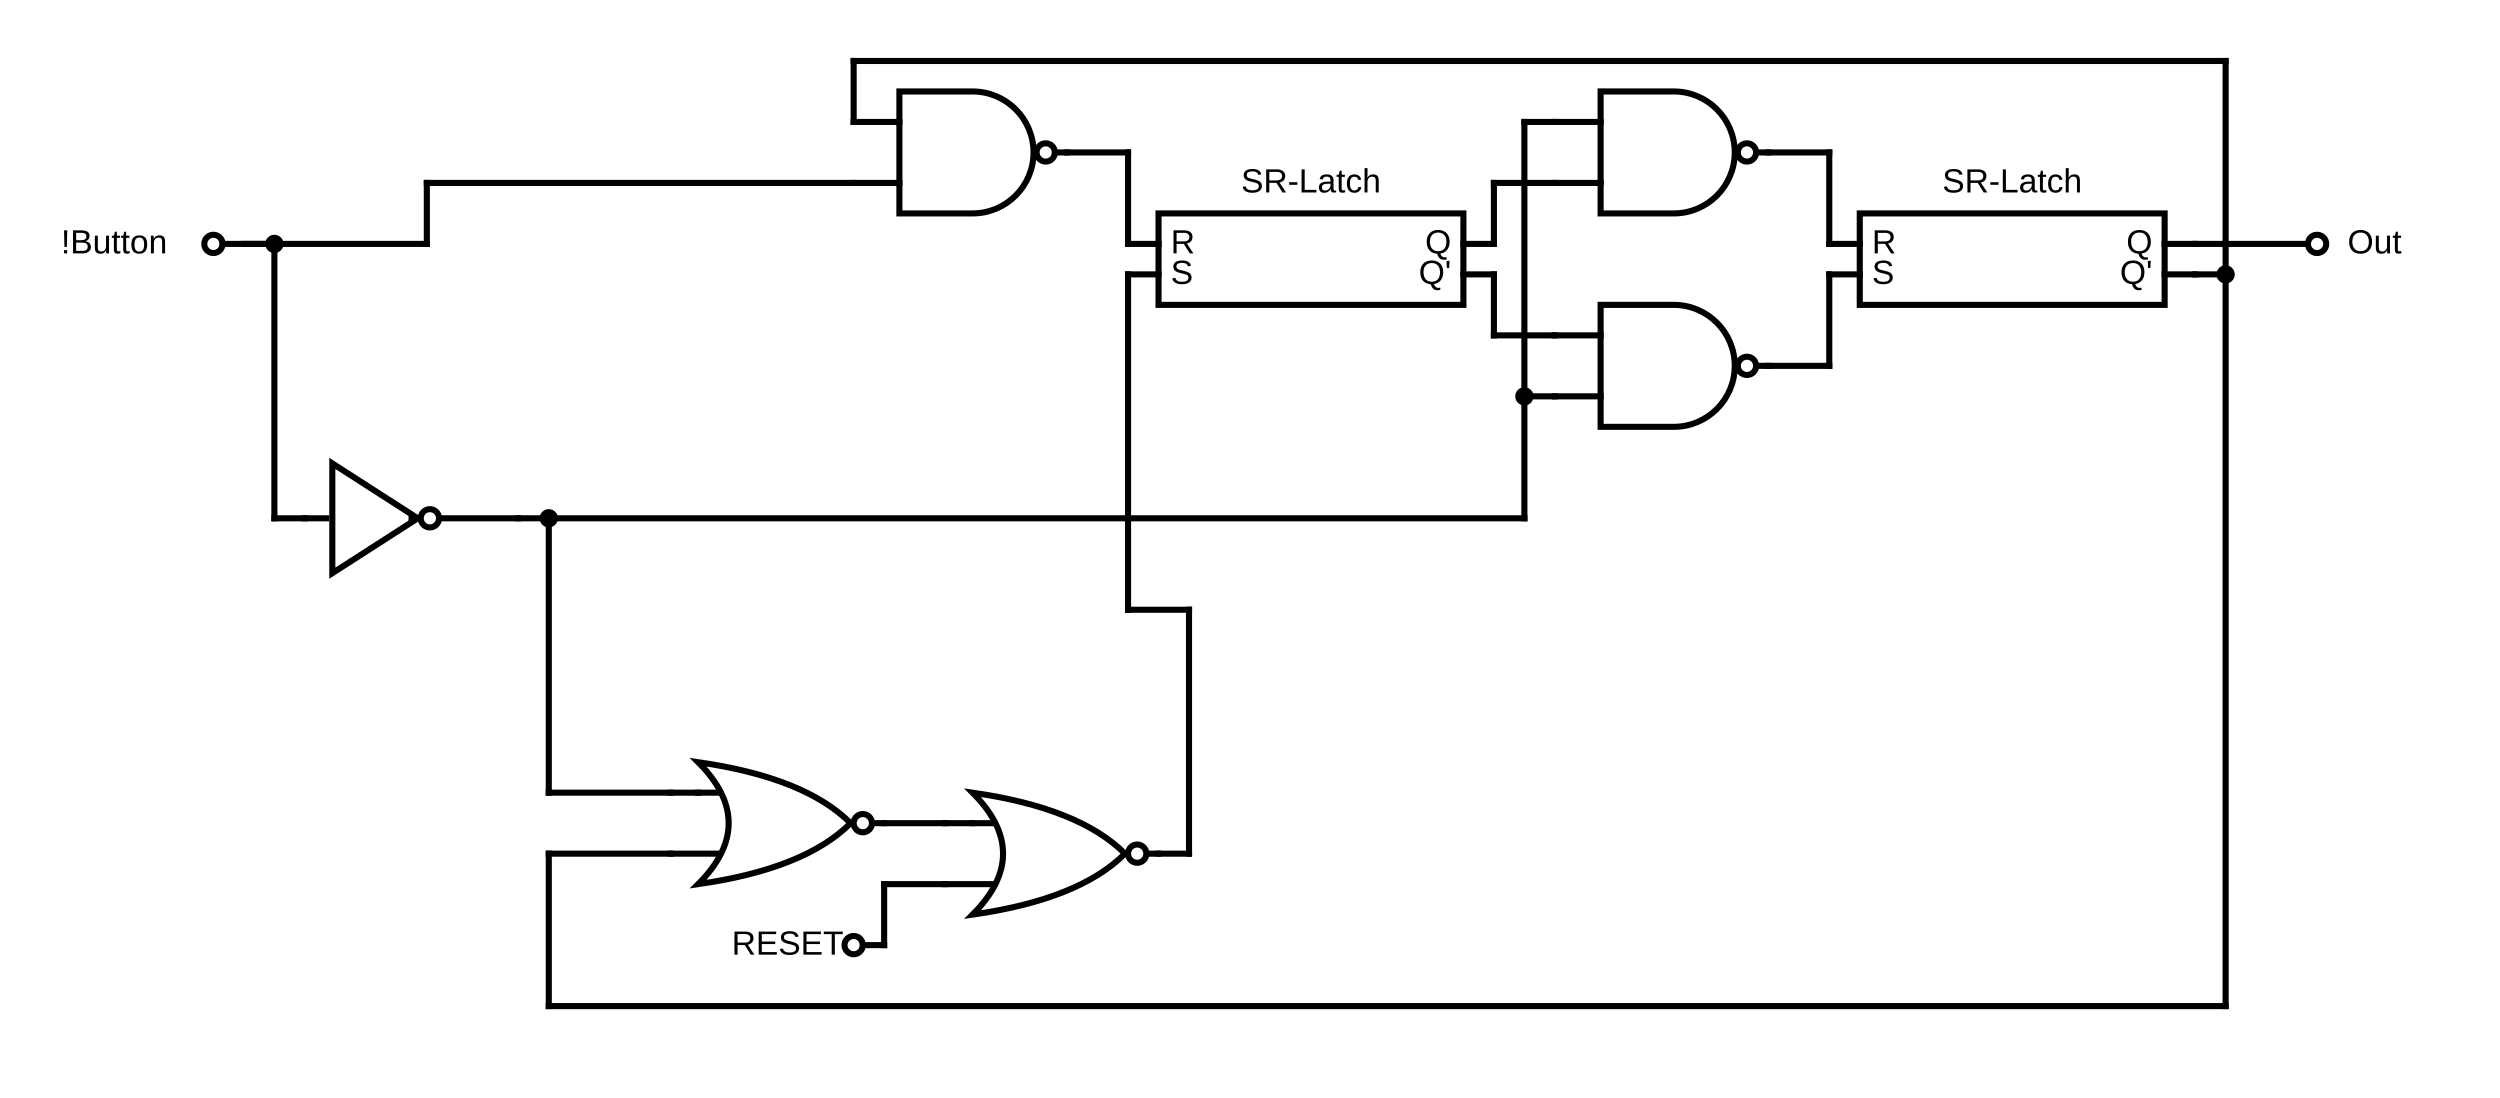
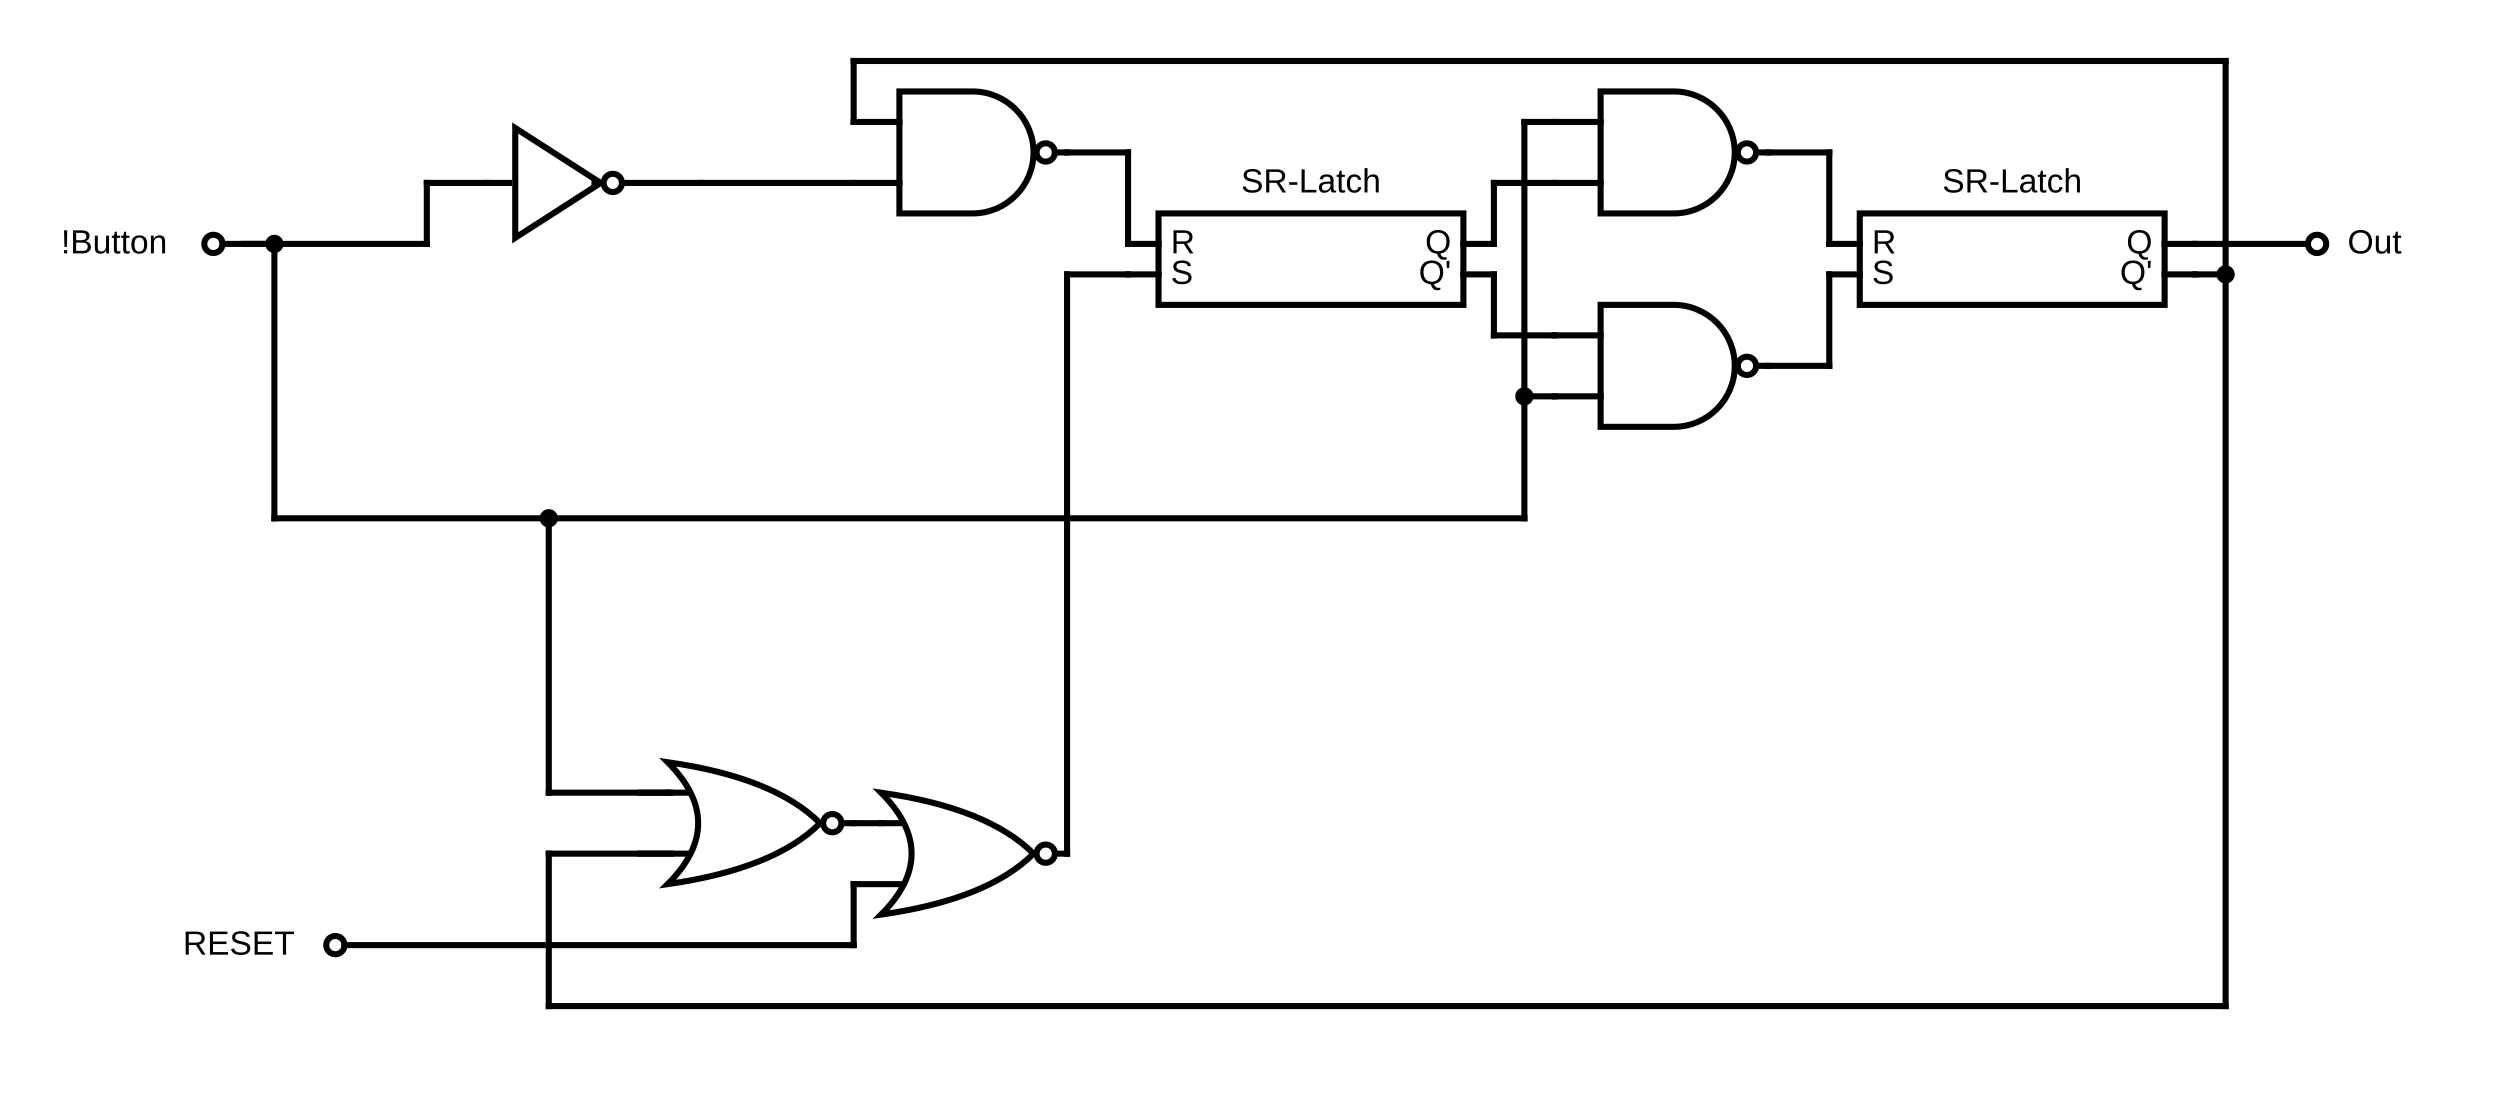
<svg xmlns="http://www.w3.org/2000/svg" version="1.1" width="820" height="360">
-   <line x1="370" y1="200" x2="390" y2="200" style="stroke:rgb(0, 0, 0);stroke-linecap:square;stroke-width:2" />
-   <line x1="390" y1="200" x2="390" y2="280" style="stroke:rgb(0, 0, 0);stroke-linecap:square;stroke-width:2" />
-   <line x1="380" y1="280" x2="390" y2="280" style="stroke:rgb(0, 0, 0);stroke-linecap:square;stroke-width:2" />
-   <line x1="290" y1="290" x2="310" y2="290" style="stroke:rgb(0, 0, 0);stroke-linecap:square;stroke-width:2" />
-   <line x1="290" y1="290" x2="290" y2="310" style="stroke:rgb(0, 0, 0);stroke-linecap:square;stroke-width:2" />
-   <line x1="290" y1="270" x2="310" y2="270" style="stroke:rgb(0, 0, 0);stroke-linecap:square;stroke-width:2" />
-   <line x1="310" y1="270" x2="325" y2="270" style="stroke:rgb(0, 0, 0);stroke-linecap:square;stroke-width:2" />
-   <line x1="310" y1="290" x2="325" y2="290" style="stroke:rgb(0, 0, 0);stroke-linecap:square;stroke-width:2" />
-   <path d="M 319,270 M 319,260 Q 339,280 319,300 Q 354,295 369,280 Q 354,265 319,260 Z M 370,280 A 2,2 0 0 1 376,280 A 2,2 0 0 1 370,280 Z" style="fill-opacity:0;fill:rgb(0, 0, 0);stroke:rgb(0, 0, 0);stroke-linecap:square;stroke-width:2" />
-   <line x1="377" y1="280" x2="380" y2="280" style="stroke:rgb(0, 0, 0);stroke-linecap:square;stroke-width:2" />
+   <line x1="350" y1="90" x2="370" y2="90" style="stroke:rgb(0, 0, 0);stroke-linecap:square;stroke-width:2" />
+   <line x1="350" y1="90" x2="350" y2="280" style="stroke:rgb(0, 0, 0);stroke-linecap:square;stroke-width:2" />
+   <line x1="280" y1="290" x2="280" y2="310" style="stroke:rgb(0, 0, 0);stroke-linecap:square;stroke-width:2" />
+   <line x1="230" y1="60" x2="280" y2="60" style="stroke:rgb(0, 0, 0);stroke-linecap:square;stroke-width:2" />
+   <line x1="160" y1="60" x2="167" y2="60" style="stroke:rgb(0, 0, 0);stroke-linecap:square;stroke-width:2" />
+   <path d="M 169,50 M 169,60 L 169,78 L 197,60 L 169,42 L 169,60 Z" style="fill-opacity:0;fill:rgb(0, 0, 0);stroke:rgb(0, 0, 0);stroke-linecap:square;stroke-width:2" />
+   <path d="M 195,60 M 198,60 A 2,2 -5 0 1 204,60 A 2,2 -5 0 1 198,60 Z" style="fill-opacity:0;fill:rgb(0, 0, 0);stroke:rgb(0, 0, 0);stroke-linecap:square;stroke-width:2" />
+   <line x1="205" y1="60" x2="230" y2="60" style="stroke:rgb(0, 0, 0);stroke-linecap:square;stroke-width:2" />
+   <line x1="280" y1="270" x2="295" y2="270" style="stroke:rgb(0, 0, 0);stroke-linecap:square;stroke-width:2" />
+   <line x1="280" y1="290" x2="295" y2="290" style="stroke:rgb(0, 0, 0);stroke-linecap:square;stroke-width:2" />
+   <path d="M 289,270 M 289,260 Q 309,280 289,300 Q 324,295 339,280 Q 324,265 289,260 Z M 340,280 A 2,2 0 0 1 346,280 A 2,2 0 0 1 340,280 Z" style="fill-opacity:0;fill:rgb(0, 0, 0);stroke:rgb(0, 0, 0);stroke-linecap:square;stroke-width:2" />
+   <line x1="347" y1="280" x2="350" y2="280" style="stroke:rgb(0, 0, 0);stroke-linecap:square;stroke-width:2" />
  <line x1="180" y1="280" x2="220" y2="280" style="stroke:rgb(0, 0, 0);stroke-linecap:square;stroke-width:2" />
  <line x1="180" y1="280" x2="180" y2="330" style="stroke:rgb(0, 0, 0);stroke-linecap:square;stroke-width:2" />
  <line x1="180" y1="260" x2="220" y2="260" style="stroke:rgb(0, 0, 0);stroke-linecap:square;stroke-width:2" />
-   <line x1="220" y1="260" x2="235" y2="260" style="stroke:rgb(0, 0, 0);stroke-linecap:square;stroke-width:2" />
-   <line x1="220" y1="280" x2="235" y2="280" style="stroke:rgb(0, 0, 0);stroke-linecap:square;stroke-width:2" />
-   <path d="M 229,260 M 229,250 Q 249,270 229,290 Q 264,285 279,270 Q 264,255 229,250 Z M 280,270 A 2,2 0 0 1 286,270 A 2,2 0 0 1 280,270 Z" style="fill-opacity:0;fill:rgb(0, 0, 0);stroke:rgb(0, 0, 0);stroke-linecap:square;stroke-width:2" />
-   <line x1="287" y1="270" x2="290" y2="270" style="stroke:rgb(0, 0, 0);stroke-linecap:square;stroke-width:2" />
+   <line x1="210" y1="260" x2="225" y2="260" style="stroke:rgb(0, 0, 0);stroke-linecap:square;stroke-width:2" />
+   <line x1="210" y1="280" x2="225" y2="280" style="stroke:rgb(0, 0, 0);stroke-linecap:square;stroke-width:2" />
+   <path d="M 219,260 M 219,250 Q 239,270 219,290 Q 254,285 269,270 Q 254,255 219,250 Z M 270,270 A 2,2 0 0 1 276,270 A 2,2 0 0 1 270,270 Z" style="fill-opacity:0;fill:rgb(0, 0, 0);stroke:rgb(0, 0, 0);stroke-linecap:square;stroke-width:2" />
+   <line x1="277" y1="270" x2="280" y2="270" style="stroke:rgb(0, 0, 0);stroke-linecap:square;stroke-width:2" />
  <line x1="180" y1="330" x2="730" y2="330" style="stroke:rgb(0, 0, 0);stroke-linecap:square;stroke-width:2" />
  <line x1="730" y1="90" x2="730" y2="330" style="stroke:rgb(0, 0, 0);stroke-linecap:square;stroke-width:2" />
  <line x1="180" y1="170" x2="180" y2="260" style="stroke:rgb(0, 0, 0);stroke-linecap:square;stroke-width:2" />
  <line x1="280" y1="20" x2="280" y2="40" style="stroke:rgb(0, 0, 0);stroke-linecap:square;stroke-width:2" />
-   <line x1="140" y1="60" x2="280" y2="60" style="stroke:rgb(0, 0, 0);stroke-linecap:square;stroke-width:2" />
-   <text x="240" y="310" style="font-family:Arial;font-size:11px;text-anchor:start" dominant-baseline="middle" transform="rotate(0, 240, 310)">RESET</text>
-   <text x="272" y="310" style="font-family:Arial;font-size:12px;text-anchor:end" dominant-baseline="middle" transform="rotate(0, 272, 310)" />
-   <line x1="283" y1="310" x2="290" y2="310" style="stroke:rgb(0, 0, 0);stroke-linecap:square;stroke-width:2" />
-   <ellipse cx="280" cy="310" rx="3" ry="3" style="fill-opacity:0;fill:rgb(0, 0, 0);stroke:rgb(0, 0, 0);stroke-width:2" />
-   <line x1="170" y1="170" x2="500" y2="170" style="stroke:rgb(0, 0, 0);stroke-linecap:square;stroke-width:2" />
+   <line x1="140" y1="60" x2="160" y2="60" style="stroke:rgb(0, 0, 0);stroke-linecap:square;stroke-width:2" />
+   <text x="60" y="310" style="font-family:Arial;font-size:11px;text-anchor:start" dominant-baseline="middle" transform="rotate(0, 60, 310)">RESET</text>
+   <text x="102" y="310" style="font-family:Arial;font-size:12px;text-anchor:end" dominant-baseline="middle" transform="rotate(0, 102, 310)" />
+   <line x1="113" y1="310" x2="280" y2="310" style="stroke:rgb(0, 0, 0);stroke-linecap:square;stroke-width:2" />
+   <ellipse cx="110" cy="310" rx="3" ry="3" style="fill-opacity:0;fill:rgb(0, 0, 0);stroke:rgb(0, 0, 0);stroke-width:2" />
+   <line x1="90" y1="170" x2="500" y2="170" style="stroke:rgb(0, 0, 0);stroke-linecap:square;stroke-width:2" />
  <line x1="500" y1="130" x2="510" y2="130" style="stroke:rgb(0, 0, 0);stroke-linecap:square;stroke-width:2" />
  <line x1="500" y1="40" x2="500" y2="170" style="stroke:rgb(0, 0, 0);stroke-linecap:square;stroke-width:2" />
  <line x1="500" y1="40" x2="510" y2="40" style="stroke:rgb(0, 0, 0);stroke-linecap:square;stroke-width:2" />
  <line x1="490" y1="60" x2="510" y2="60" style="stroke:rgb(0, 0, 0);stroke-linecap:square;stroke-width:2" />
  <line x1="490" y1="60" x2="490" y2="80" style="stroke:rgb(0, 0, 0);stroke-linecap:square;stroke-width:2" />
  <line x1="490" y1="110" x2="510" y2="110" style="stroke:rgb(0, 0, 0);stroke-linecap:square;stroke-width:2" />
  <line x1="490" y1="90" x2="490" y2="110" style="stroke:rgb(0, 0, 0);stroke-linecap:square;stroke-width:2" />
  <line x1="730" y1="20" x2="730" y2="90" style="stroke:rgb(0, 0, 0);stroke-linecap:square;stroke-width:2" />
  <line x1="720" y1="90" x2="730" y2="90" style="stroke:rgb(0, 0, 0);stroke-linecap:square;stroke-width:2" />
  <line x1="280" y1="20" x2="730" y2="20" style="stroke:rgb(0, 0, 0);stroke-linecap:square;stroke-width:2" />
  <line x1="140" y1="60" x2="140" y2="80" style="stroke:rgb(0, 0, 0);stroke-linecap:square;stroke-width:2" />
  <line x1="90" y1="80" x2="140" y2="80" style="stroke:rgb(0, 0, 0);stroke-linecap:square;stroke-width:2" />
-   <line x1="90" y1="170" x2="100" y2="170" style="stroke:rgb(0, 0, 0);stroke-linecap:square;stroke-width:2" />
  <line x1="90" y1="80" x2="90" y2="170" style="stroke:rgb(0, 0, 0);stroke-linecap:square;stroke-width:2" />
  <line x1="600" y1="90" x2="600" y2="120" style="stroke:rgb(0, 0, 0);stroke-linecap:square;stroke-width:2" />
  <line x1="580" y1="120" x2="600" y2="120" style="stroke:rgb(0, 0, 0);stroke-linecap:square;stroke-width:2" />
  <line x1="600" y1="50" x2="600" y2="80" style="stroke:rgb(0, 0, 0);stroke-linecap:square;stroke-width:2" />
  <line x1="580" y1="50" x2="600" y2="50" style="stroke:rgb(0, 0, 0);stroke-linecap:square;stroke-width:2" />
  <line x1="510" y1="110" x2="525" y2="110" style="stroke:rgb(0, 0, 0);stroke-linecap:square;stroke-width:2" />
  <line x1="510" y1="130" x2="525" y2="130" style="stroke:rgb(0, 0, 0);stroke-linecap:square;stroke-width:2" />
  <path d="M 525,110 M 525,100 L 549,100 A 5,5 90 1 1 549,140 L 525,140 L 525,100 Z M 570,120 A 2,2 0 0 1 576,120 A 2,2 0 0 1 570,120 Z" style="fill-opacity:0;fill:rgb(0, 0, 0);stroke:rgb(0, 0, 0);stroke-linecap:square;stroke-width:2" />
  <line x1="576" y1="120" x2="580" y2="120" style="stroke:rgb(0, 0, 0);stroke-linecap:square;stroke-width:2" />
  <line x1="510" y1="40" x2="525" y2="40" style="stroke:rgb(0, 0, 0);stroke-linecap:square;stroke-width:2" />
  <line x1="510" y1="60" x2="525" y2="60" style="stroke:rgb(0, 0, 0);stroke-linecap:square;stroke-width:2" />
  <path d="M 525,40 M 525,30 L 549,30 A 5,5 90 1 1 549,70 L 525,70 L 525,30 Z M 570,50 A 2,2 0 0 1 576,50 A 2,2 0 0 1 570,50 Z" style="fill-opacity:0;fill:rgb(0, 0, 0);stroke:rgb(0, 0, 0);stroke-linecap:square;stroke-width:2" />
  <line x1="576" y1="50" x2="580" y2="50" style="stroke:rgb(0, 0, 0);stroke-linecap:square;stroke-width:2" />
-   <line x1="370" y1="90" x2="370" y2="200" style="stroke:rgb(0, 0, 0);stroke-linecap:square;stroke-width:2" />
  <line x1="370" y1="50" x2="370" y2="80" style="stroke:rgb(0, 0, 0);stroke-linecap:square;stroke-width:2" />
  <line x1="350" y1="50" x2="370" y2="50" style="stroke:rgb(0, 0, 0);stroke-linecap:square;stroke-width:2" />
-   <line x1="100" y1="170" x2="107" y2="170" style="stroke:rgb(0, 0, 0);stroke-linecap:square;stroke-width:2" />
-   <path d="M 109,160 M 109,170 L 109,188 L 137,170 L 109,152 L 109,170 Z" style="fill-opacity:0;fill:rgb(0, 0, 0);stroke:rgb(0, 0, 0);stroke-linecap:square;stroke-width:2" />
-   <path d="M 135,170 M 138,170 A 2,2 -5 0 1 144,170 A 2,2 -5 0 1 138,170 Z" style="fill-opacity:0;fill:rgb(0, 0, 0);stroke:rgb(0, 0, 0);stroke-linecap:square;stroke-width:2" />
-   <line x1="145" y1="170" x2="170" y2="170" style="stroke:rgb(0, 0, 0);stroke-linecap:square;stroke-width:2" />
  <text x="430" y="60" style="font-family:Arial;font-size:11px;text-anchor:middle" dominant-baseline="middle" transform="rotate(0, 430, 60)">SR-Latch</text>
  <rect x="380" y="70" width="100" height="30" style="fill-opacity:0;fill:rgb(0, 0, 0);stroke:rgb(0, 0, 0);stroke-width:2" />
  <line x1="370" y1="80" x2="380" y2="80" style="stroke:rgb(0, 0, 0);stroke-linecap:square;stroke-width:2" />
  <text x="384" y="80" style="font-family:Arial;font-size:11px;text-anchor:start" dominant-baseline="middle" transform="rotate(0, 384, 80)">R</text>
  <line x1="480" y1="80" x2="490" y2="80" style="stroke:rgb(0, 0, 0);stroke-linecap:square;stroke-width:2" />
  <text x="476" y="80" style="font-family:Arial;font-size:11px;text-anchor:end" dominant-baseline="middle" transform="rotate(0, 476, 80)">Q</text>
  <line x1="370" y1="90" x2="380" y2="90" style="stroke:rgb(0, 0, 0);stroke-linecap:square;stroke-width:2" />
  <text x="384" y="90" style="font-family:Arial;font-size:11px;text-anchor:start" dominant-baseline="middle" transform="rotate(0, 384, 90)">S</text>
  <line x1="480" y1="90" x2="490" y2="90" style="stroke:rgb(0, 0, 0);stroke-linecap:square;stroke-width:2" />
  <text x="476" y="90" style="font-family:Arial;font-size:11px;text-anchor:end" dominant-baseline="middle" transform="rotate(0, 476, 90)">Q'</text>
  <text x="20" y="80" style="font-family:Arial;font-size:11px;text-anchor:start" dominant-baseline="middle" transform="rotate(0, 20, 80)">!Button</text>
  <line x1="80" y1="80" x2="90" y2="80" style="stroke:rgb(0, 0, 0);stroke-linecap:square;stroke-width:2" />
  <text x="660" y="60" style="font-family:Arial;font-size:11px;text-anchor:middle" dominant-baseline="middle" transform="rotate(0, 660, 60)">SR-Latch</text>
  <rect x="610" y="70" width="100" height="30" style="fill-opacity:0;fill:rgb(0, 0, 0);stroke:rgb(0, 0, 0);stroke-width:2" />
  <line x1="600" y1="80" x2="610" y2="80" style="stroke:rgb(0, 0, 0);stroke-linecap:square;stroke-width:2" />
  <text x="614" y="80" style="font-family:Arial;font-size:11px;text-anchor:start" dominant-baseline="middle" transform="rotate(0, 614, 80)">R</text>
  <line x1="710" y1="80" x2="720" y2="80" style="stroke:rgb(0, 0, 0);stroke-linecap:square;stroke-width:2" />
  <text x="706" y="80" style="font-family:Arial;font-size:11px;text-anchor:end" dominant-baseline="middle" transform="rotate(0, 706, 80)">Q</text>
  <line x1="600" y1="90" x2="610" y2="90" style="stroke:rgb(0, 0, 0);stroke-linecap:square;stroke-width:2" />
  <text x="614" y="90" style="font-family:Arial;font-size:11px;text-anchor:start" dominant-baseline="middle" transform="rotate(0, 614, 90)">S</text>
  <line x1="710" y1="90" x2="720" y2="90" style="stroke:rgb(0, 0, 0);stroke-linecap:square;stroke-width:2" />
  <text x="706" y="90" style="font-family:Arial;font-size:11px;text-anchor:end" dominant-baseline="middle" transform="rotate(0, 706, 90)">Q'</text>
  <text x="62" y="80" style="font-family:Arial;font-size:12px;text-anchor:end" dominant-baseline="middle" transform="rotate(0, 62, 80)" />
  <line x1="73" y1="80" x2="90" y2="80" style="stroke:rgb(0, 0, 0);stroke-linecap:square;stroke-width:2" />
  <ellipse cx="70" cy="80" rx="3" ry="3" style="fill-opacity:0;fill:rgb(0, 0, 0);stroke:rgb(0, 0, 0);stroke-width:2" />
  <text x="770" y="80" style="font-family:Arial;font-size:11px;text-anchor:start" dominant-baseline="middle" transform="rotate(0, 770, 80)">Out</text>
  <text x="768" y="80" style="font-family:Arial;font-size:12px;text-anchor:start" dominant-baseline="middle" transform="rotate(0, 768, 80)" />
  <line x1="720" y1="80" x2="757" y2="80" style="stroke:rgb(0, 0, 0);stroke-linecap:square;stroke-width:2" />
  <ellipse cx="760" cy="80" rx="3" ry="3" style="fill-opacity:0;fill:rgb(0, 0, 0);stroke:rgb(0, 0, 0);stroke-width:2" />
  <line x1="280" y1="40" x2="295" y2="40" style="stroke:rgb(0, 0, 0);stroke-linecap:square;stroke-width:2" />
  <line x1="280" y1="60" x2="295" y2="60" style="stroke:rgb(0, 0, 0);stroke-linecap:square;stroke-width:2" />
  <path d="M 295,40 M 295,30 L 319,30 A 5,5 90 1 1 319,70 L 295,70 L 295,30 Z M 340,50 A 2,2 0 0 1 346,50 A 2,2 0 0 1 340,50 Z" style="fill-opacity:0;fill:rgb(0, 0, 0);stroke:rgb(0, 0, 0);stroke-linecap:square;stroke-width:2" />
  <line x1="346" y1="50" x2="350" y2="50" style="stroke:rgb(0, 0, 0);stroke-linecap:square;stroke-width:2" />
  <ellipse cx="730" cy="90" rx="2" ry="2" style="fill-opacity:1;fill:rgb(0, 0, 0);stroke:rgb(0, 0, 0);stroke-width:2" />
  <ellipse cx="180" cy="170" rx="2" ry="2" style="fill-opacity:1;fill:rgb(0, 0, 0);stroke:rgb(0, 0, 0);stroke-width:2" />
  <ellipse cx="500" cy="130" rx="2" ry="2" style="fill-opacity:1;fill:rgb(0, 0, 0);stroke:rgb(0, 0, 0);stroke-width:2" />
  <ellipse cx="90" cy="80" rx="2" ry="2" style="fill-opacity:1;fill:rgb(0, 0, 0);stroke:rgb(0, 0, 0);stroke-width:2" />
</svg>
